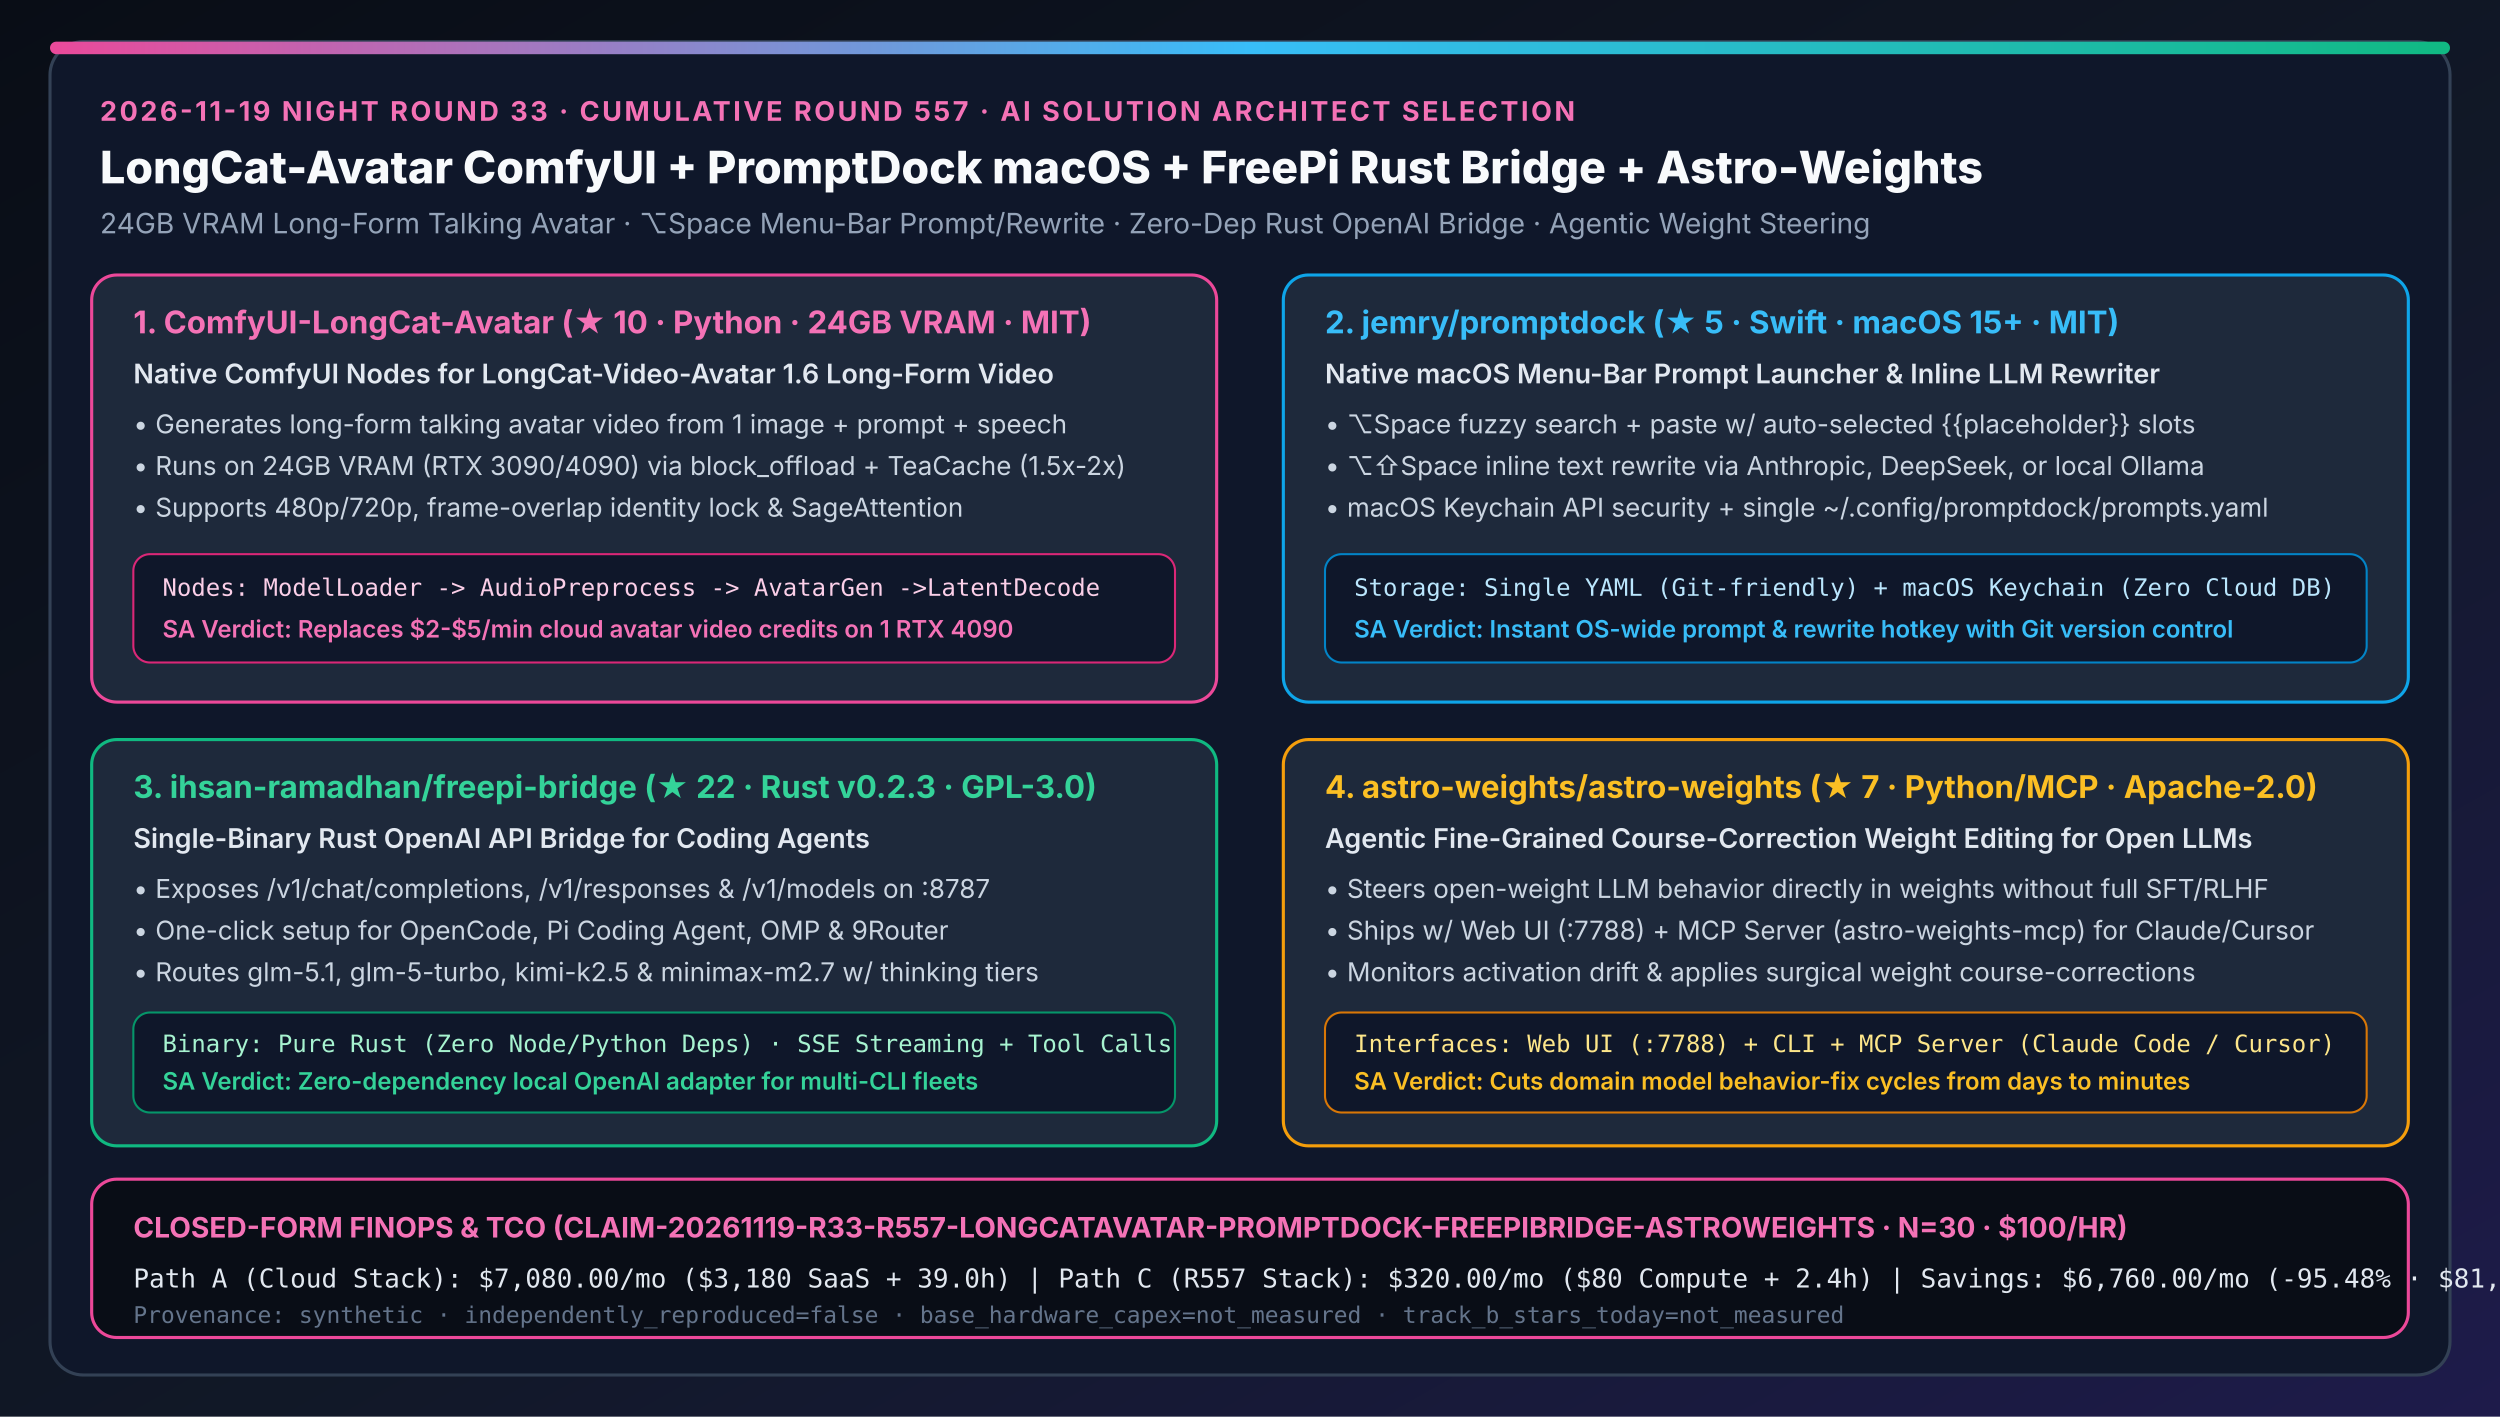
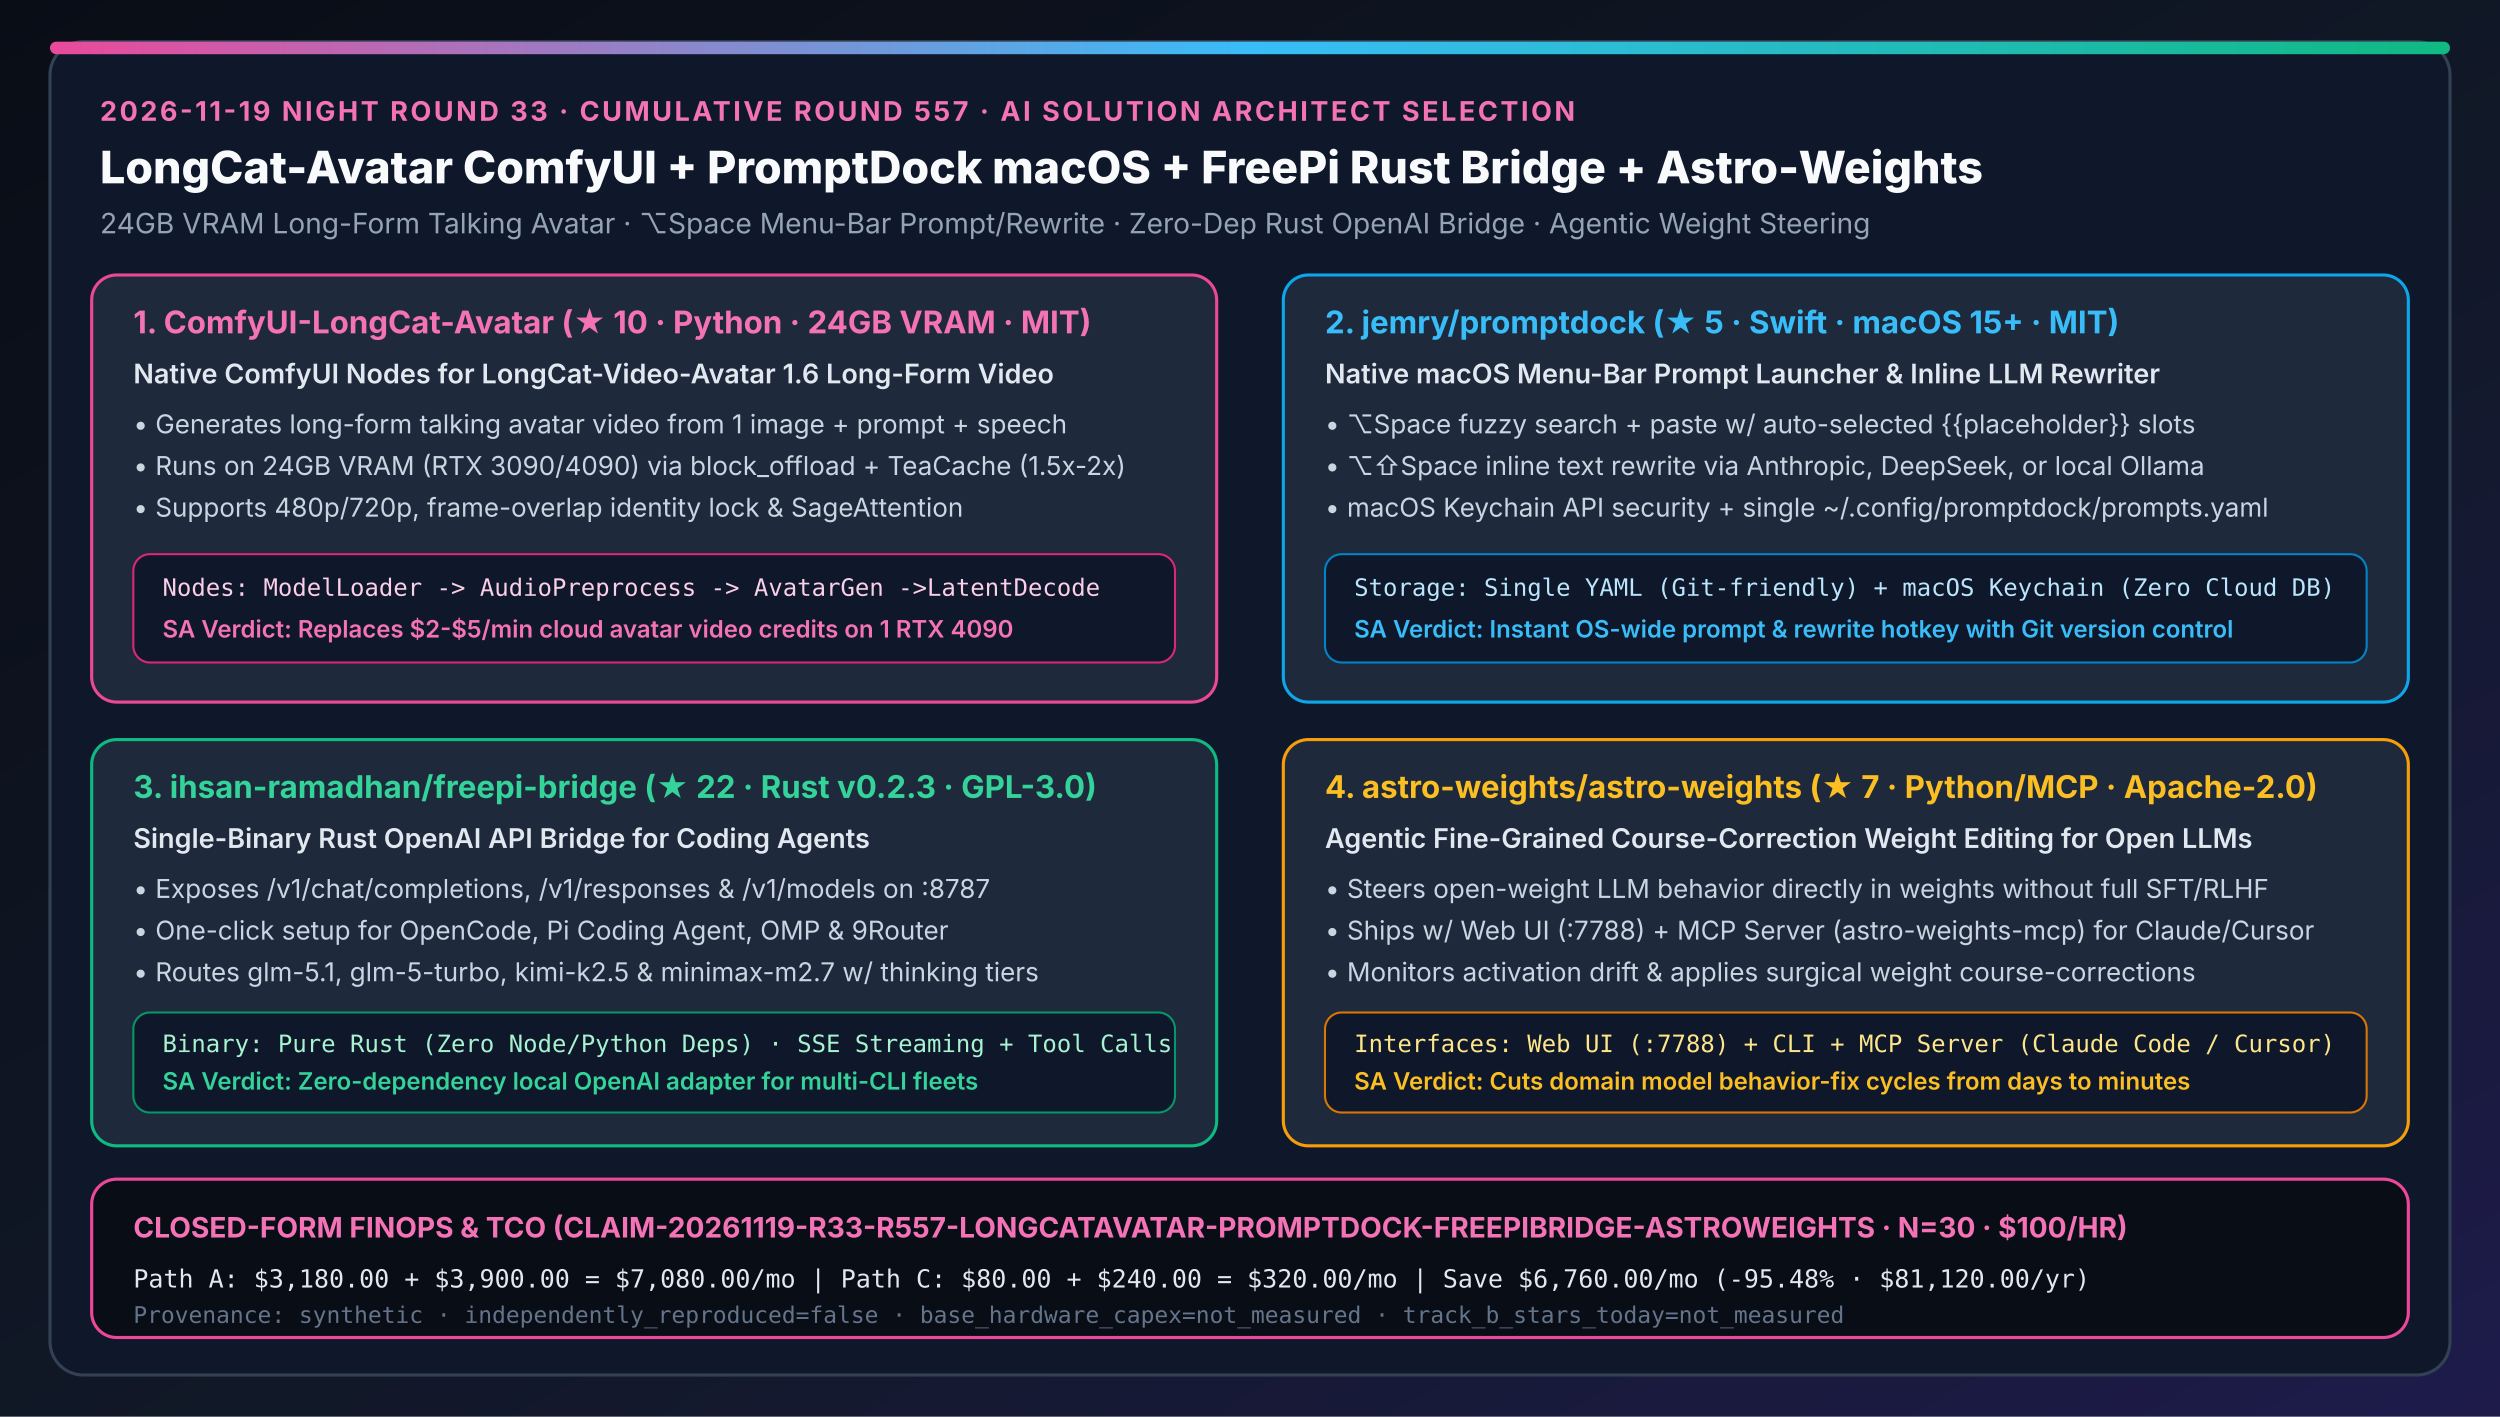
<svg xmlns="http://www.w3.org/2000/svg" viewBox="0 0 1200 680" width="1200" height="680">
  <defs>
    <linearGradient id="bg557" x1="0" y1="0" x2="1" y2="1">
      <stop offset="0%" stop-color="#090D16" />
      <stop offset="55%" stop-color="#111827" />
      <stop offset="100%" stop-color="#1E1B4B" />
    </linearGradient>
    <linearGradient id="accent557" x1="0" y1="0" x2="1" y2="0">
      <stop offset="0%" stop-color="#EC4899" />
      <stop offset="50%" stop-color="#38BDF8" />
      <stop offset="100%" stop-color="#10B981" />
    </linearGradient>
  </defs>
  <rect width="1200" height="680" fill="url(#bg557)" />
  <rect x="24" y="20" width="1152" height="640" rx="16" fill="#0F172A" stroke="#334155" stroke-width="1.5" />
  <rect x="24" y="20" width="1152" height="6" rx="3" fill="url(#accent557)" />
  <text x="48" y="58" fill="#F472B6" font-family="system-ui, -apple-system, sans-serif" font-size="13" font-weight="700" letter-spacing="1.2">2026-11-19 NIGHT ROUND 33 · CUMULATIVE ROUND 557 · AI SOLUTION ARCHITECT SELECTION</text>
  <text x="48" y="88" fill="#F8FAFC" font-family="system-ui, -apple-system, sans-serif" font-size="21.5" font-weight="800">LongCat-Avatar ComfyUI + PromptDock macOS + FreePi Rust Bridge + Astro-Weights</text>
  <text x="48" y="112" fill="#94A3B8" font-family="system-ui, -apple-system, sans-serif" font-size="13.5">24GB VRAM Long-Form Talking Avatar · ⌥Space Menu-Bar Prompt/Rewrite · Zero-Dep Rust OpenAI Bridge · Agentic Weight Steering</text>
  <rect x="44" y="132" width="540" height="205" rx="12" fill="#1E293B" stroke="#EC4899" stroke-width="1.5" />
  <text x="64" y="160" fill="#F472B6" font-family="system-ui, -apple-system, sans-serif" font-size="15" font-weight="700">1. ComfyUI-LongCat-Avatar (★ 10 · Python · 24GB VRAM · MIT)</text>
  <text x="64" y="184" fill="#E2E8F0" font-family="system-ui, -apple-system, sans-serif" font-size="13" font-weight="600">Native ComfyUI Nodes for LongCat-Video-Avatar 1.6 Long-Form Video</text>
  <text x="64" y="208" fill="#CBD5E1" font-family="system-ui, -apple-system, sans-serif" font-size="12.5">• Generates long-form talking avatar video from 1 image + prompt + speech</text>
  <text x="64" y="228" fill="#CBD5E1" font-family="system-ui, -apple-system, sans-serif" font-size="12.5">• Runs on 24GB VRAM (RTX 3090/4090) via block_offload + TeaCache (1.5x-2x)</text>
  <text x="64" y="248" fill="#CBD5E1" font-family="system-ui, -apple-system, sans-serif" font-size="12.5">• Supports 480p/720p, frame-overlap identity lock &amp; SageAttention</text>
  <rect x="64" y="266" width="500" height="52" rx="8" fill="#0F172A" stroke="#DB2777" stroke-width="1" />
  <text x="78" y="286" fill="#FBCFE8" font-family="monospace" font-size="11.5">Nodes: ModelLoader -&gt; AudioPreprocess -&gt; AvatarGen -&gt;LatentDecode</text>
  <text x="78" y="306" fill="#F472B6" font-family="system-ui, -apple-system, sans-serif" font-size="11.5" font-weight="600">SA Verdict: Replaces $2-$5/min cloud avatar video credits on 1 RTX 4090</text>
  <rect x="616" y="132" width="540" height="205" rx="12" fill="#1E293B" stroke="#0EA5E9" stroke-width="1.5" />
  <text x="636" y="160" fill="#38BDF8" font-family="system-ui, -apple-system, sans-serif" font-size="15" font-weight="700">2. jemry/promptdock (★ 5 · Swift · macOS 15+ · MIT)</text>
  <text x="636" y="184" fill="#E2E8F0" font-family="system-ui, -apple-system, sans-serif" font-size="13" font-weight="600">Native macOS Menu-Bar Prompt Launcher &amp; Inline LLM Rewriter</text>
  <text x="636" y="208" fill="#CBD5E1" font-family="system-ui, -apple-system, sans-serif" font-size="12.5">• ⌥Space fuzzy search + paste w/ auto-selected {{placeholder}} slots</text>
  <text x="636" y="228" fill="#CBD5E1" font-family="system-ui, -apple-system, sans-serif" font-size="12.5">• ⌥⇧Space inline text rewrite via Anthropic, DeepSeek, or local Ollama</text>
  <text x="636" y="248" fill="#CBD5E1" font-family="system-ui, -apple-system, sans-serif" font-size="12.5">• macOS Keychain API security + single ~/.config/promptdock/prompts.yaml</text>
  <rect x="636" y="266" width="500" height="52" rx="8" fill="#0F172A" stroke="#0284C7" stroke-width="1" />
  <text x="650" y="286" fill="#BAE6FD" font-family="monospace" font-size="11.5">Storage: Single YAML (Git-friendly) + macOS Keychain (Zero Cloud DB)</text>
  <text x="650" y="306" fill="#38BDF8" font-family="system-ui, -apple-system, sans-serif" font-size="11.5" font-weight="600">SA Verdict: Instant OS-wide prompt &amp; rewrite hotkey with Git version control</text>
  <rect x="44" y="355" width="540" height="195" rx="12" fill="#1E293B" stroke="#10B981" stroke-width="1.5" />
  <text x="64" y="383" fill="#34D399" font-family="system-ui, -apple-system, sans-serif" font-size="15" font-weight="700">3. ihsan-ramadhan/freepi-bridge (★ 22 · Rust v0.2.3 · GPL-3.0)</text>
  <text x="64" y="407" fill="#E2E8F0" font-family="system-ui, -apple-system, sans-serif" font-size="13" font-weight="600">Single-Binary Rust OpenAI API Bridge for Coding Agents</text>
  <text x="64" y="431" fill="#CBD5E1" font-family="system-ui, -apple-system, sans-serif" font-size="12.5">• Exposes /v1/chat/completions, /v1/responses &amp; /v1/models on :8787</text>
  <text x="64" y="451" fill="#CBD5E1" font-family="system-ui, -apple-system, sans-serif" font-size="12.5">• One-click setup for OpenCode, Pi Coding Agent, OMP &amp; 9Router</text>
  <text x="64" y="471" fill="#CBD5E1" font-family="system-ui, -apple-system, sans-serif" font-size="12.5">• Routes glm-5.1, glm-5-turbo, kimi-k2.5 &amp; minimax-m2.7 w/ thinking tiers</text>
  <rect x="64" y="486" width="500" height="48" rx="8" fill="#0F172A" stroke="#059669" stroke-width="1" />
  <text x="78" y="505" fill="#A7F3D0" font-family="monospace" font-size="11.5">Binary: Pure Rust (Zero Node/Python Deps) · SSE Streaming + Tool Calls</text>
  <text x="78" y="523" fill="#34D399" font-family="system-ui, -apple-system, sans-serif" font-size="11.5" font-weight="600">SA Verdict: Zero-dependency local OpenAI adapter for multi-CLI fleets</text>
  <rect x="616" y="355" width="540" height="195" rx="12" fill="#1E293B" stroke="#F59E0B" stroke-width="1.5" />
  <text x="636" y="383" fill="#FBBF24" font-family="system-ui, -apple-system, sans-serif" font-size="15" font-weight="700">4. astro-weights/astro-weights (★ 7 · Python/MCP · Apache-2.0)</text>
  <text x="636" y="407" fill="#E2E8F0" font-family="system-ui, -apple-system, sans-serif" font-size="13" font-weight="600">Agentic Fine-Grained Course-Correction Weight Editing for Open LLMs</text>
  <text x="636" y="431" fill="#CBD5E1" font-family="system-ui, -apple-system, sans-serif" font-size="12.5">• Steers open-weight LLM behavior directly in weights without full SFT/RLHF</text>
  <text x="636" y="451" fill="#CBD5E1" font-family="system-ui, -apple-system, sans-serif" font-size="12.5">• Ships w/ Web UI (:7788) + MCP Server (astro-weights-mcp) for Claude/Cursor</text>
  <text x="636" y="471" fill="#CBD5E1" font-family="system-ui, -apple-system, sans-serif" font-size="12.5">• Monitors activation drift &amp; applies surgical weight course-corrections</text>
  <rect x="636" y="486" width="500" height="48" rx="8" fill="#0F172A" stroke="#D97706" stroke-width="1" />
  <text x="650" y="505" fill="#FDE68A" font-family="monospace" font-size="11.5">Interfaces: Web UI (:7788) + CLI + MCP Server (Claude Code / Cursor)</text>
  <text x="650" y="523" fill="#FBBF24" font-family="system-ui, -apple-system, sans-serif" font-size="11.5" font-weight="600">SA Verdict: Cuts domain model behavior-fix cycles from days to minutes</text>
  <rect x="44" y="566" width="1112" height="76" rx="12" fill="#090D16" stroke="#EC4899" stroke-width="1.5" />
  <text x="64" y="594" fill="#F472B6" font-family="system-ui, -apple-system, sans-serif" font-size="13.5" font-weight="700">CLOSED-FORM FINOPS &amp; TCO (CLAIM-20261119-R33-R557-LONGCATAVATAR-PROMPTDOCK-FREEPIBRIDGE-ASTROWEIGHTS · N=30 · $100/HR)</text>
-   <text x="64" y="618" fill="#E2E8F0" font-family="monospace" font-size="12.5">Path A (Cloud Stack): $7,080.00/mo ($3,180 SaaS + 39.0h) | Path C (R557 Stack): $320.00/mo ($80 Compute + 2.4h) | Savings: $6,760.00/mo (-95.48% · $81,120/yr)</text>
+   <text x="64" y="618" fill="#E2E8F0" font-family="monospace" font-size="12">Path A: $3,180.00 + $3,900.00 = $7,080.00/mo | Path C: $80.00 + $240.00 = $320.00/mo | Save $6,760.00/mo (-95.48% · $81,120.00/yr)</text>
  <text x="64" y="635" fill="#64748B" font-family="monospace" font-size="11">Provenance: synthetic · independently_reproduced=false · base_hardware_capex=not_measured · track_b_stars_today=not_measured</text>
</svg>
